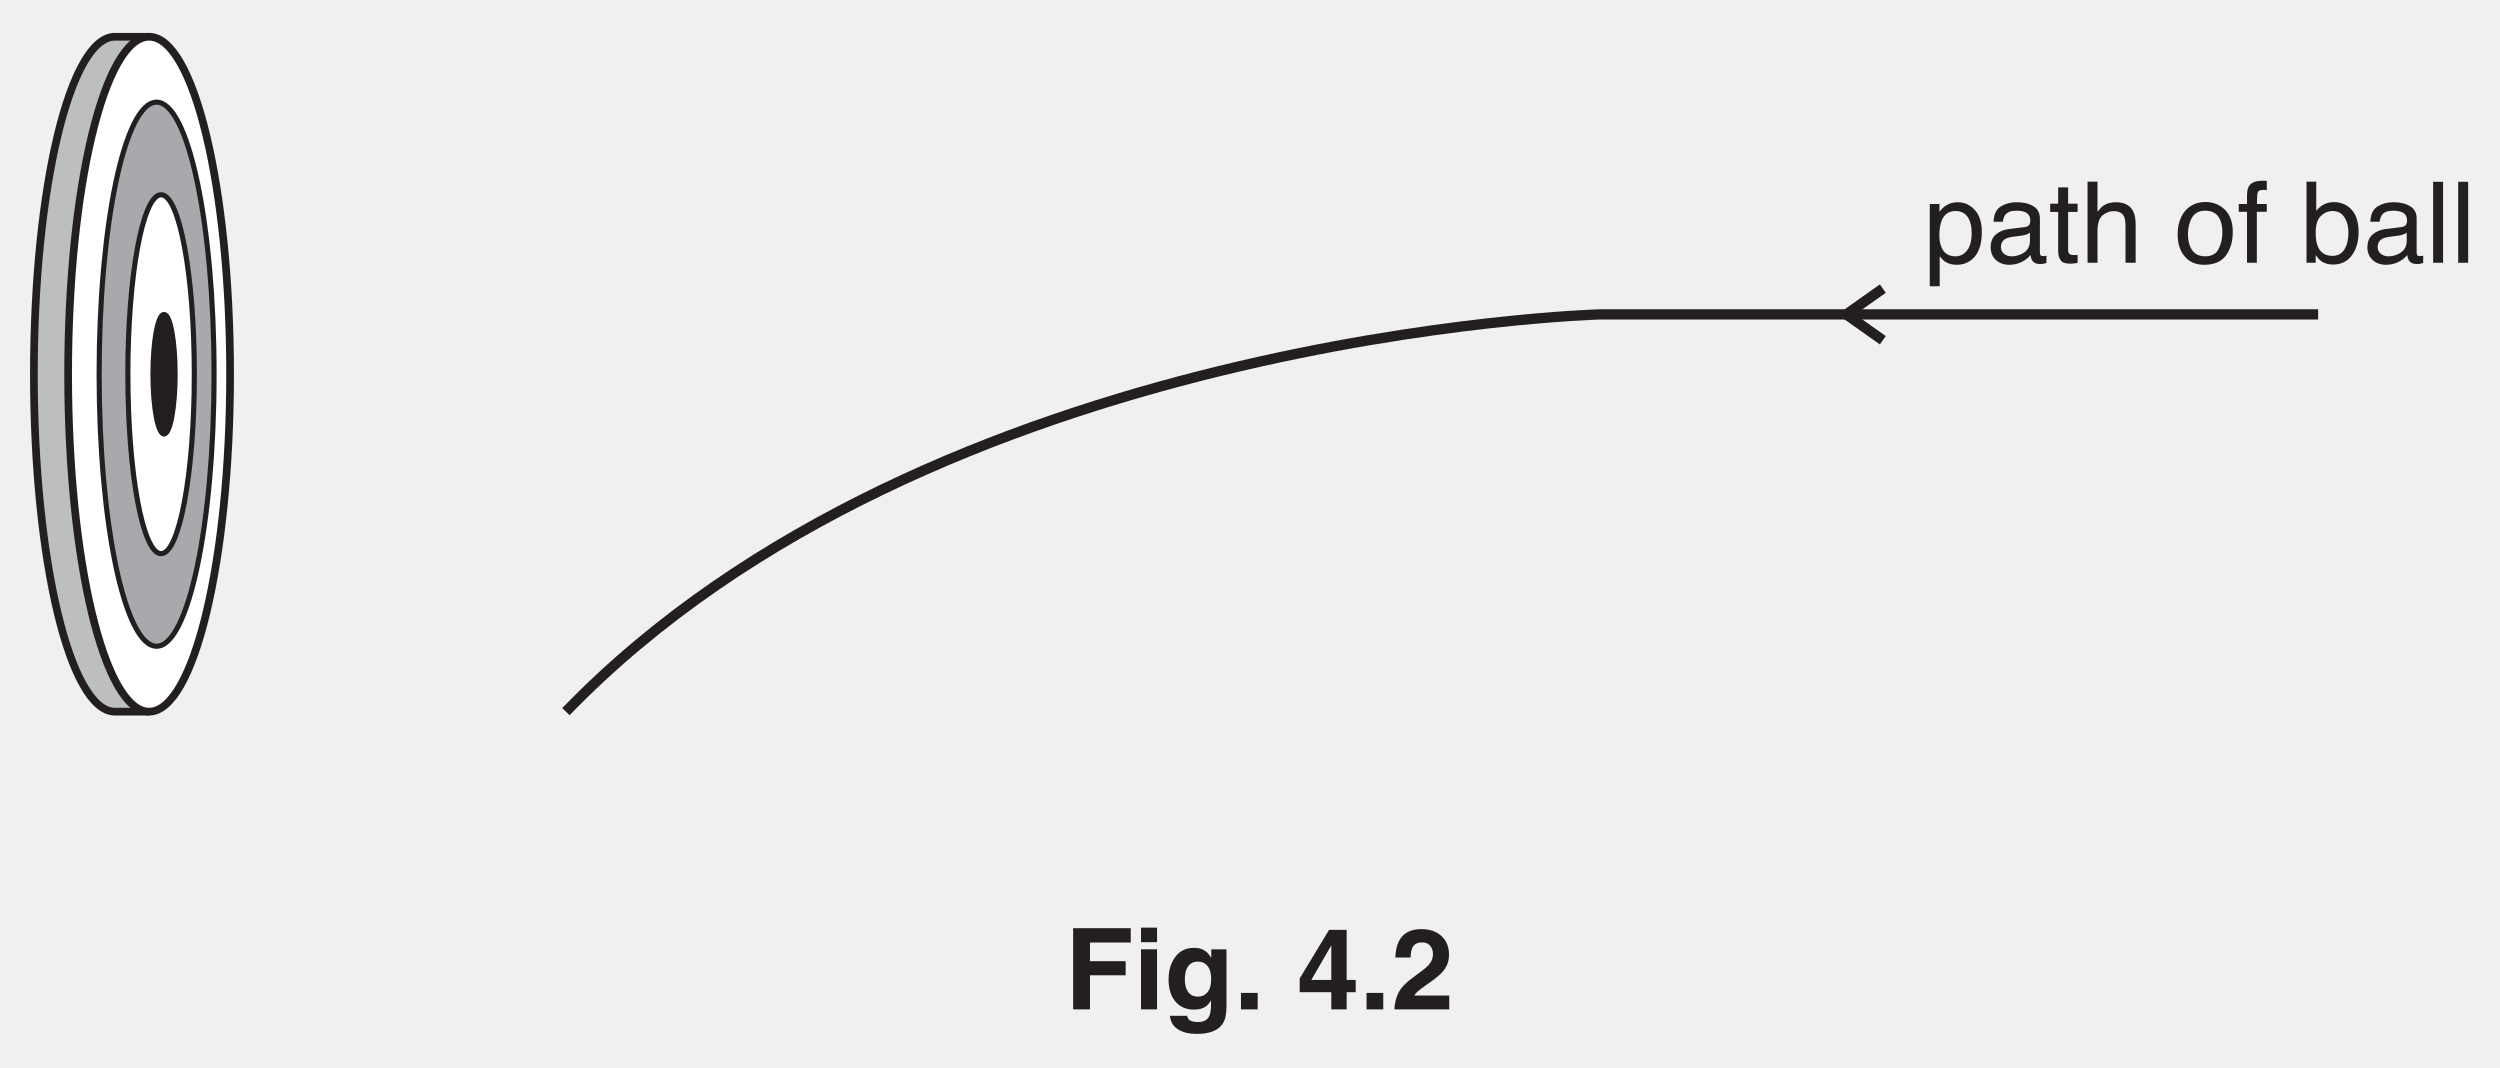
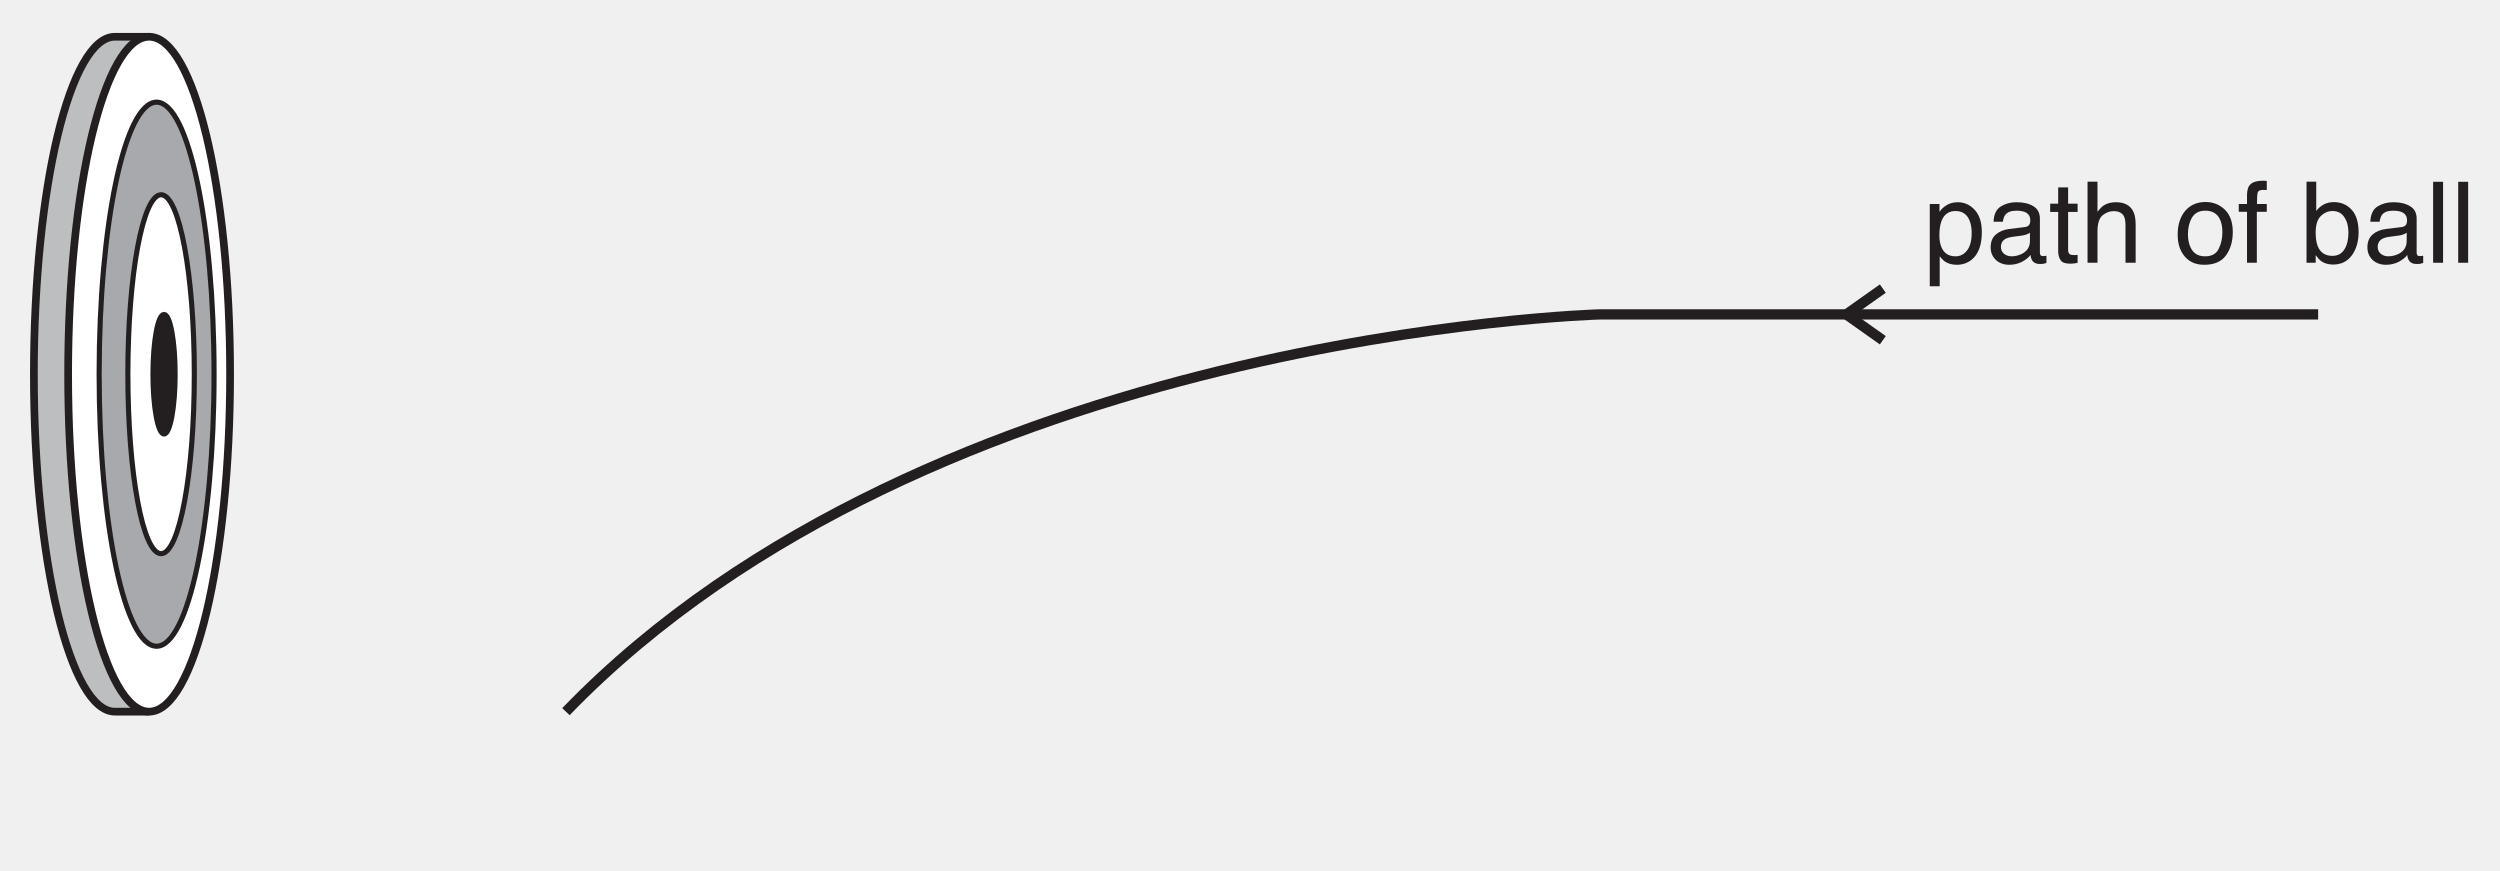
- <svg xmlns="http://www.w3.org/2000/svg" xmlns:xlink="http://www.w3.org/1999/xlink" data-id="0625_2017ON_33_q04b_fig4-2" data-width-mm="85.9" data-height-mm="36.69" data-measure="false" data-source="0625/33 ON 2017 p6" version="1.1" width="243.5" height="104" viewBox="0 0 243.5 104">
+ <svg xmlns="http://www.w3.org/2000/svg" xmlns:xlink="http://www.w3.org/1999/xlink" data-id="0625_2017ON_33_q04b_fig4-2" data-width-mm="85.9" data-height-mm="29.9" data-measure="false" data-source="0625/33 ON 2017 p6" version="1.1" width="243.5" height="84.766" viewBox="0 0 243.5 84.766">
  <defs>
    <clipPath id="clip_1">
-       <path transform="matrix(1,0,0,-1,-175,754.89)" d="M175 650.89H418.5V754.89H175Z" />
+       <path transform="matrix(1,0,0,-1,-175,754.889)" d="M175 670.123H418.5V754.89H175Z" />
    </clipPath>
    <clipPath id="clip_2">
-       <path transform="matrix(1,0,0,-1,-175,754.89)" d="M0 0H595.276V841.89H0Z" />
+       <path transform="matrix(1,0,0,-1,-175,754.889)" d="M0 0H595.276V841.89H0Z" />
    </clipPath>
    <clipPath id="clip_3">
-       <path transform="matrix(1,0,0,-1,-175,754.89)" d="M0 0H595.276V841.89H0Z" />
+       <path transform="matrix(1,0,0,-1,-175,754.889)" d="M0 0H595.276V841.89H0Z" />
    </clipPath>
    <clipPath id="clip_4">
-       <path transform="matrix(1,0,0,-1,-175,754.89)" d="M175.801 682.574H419.473V753.81H175.801Z" />
+       <path transform="matrix(1,0,0,-1,-175,754.889)" d="M175.801 682.574H419.473V753.81H175.801Z" />
    </clipPath>
    <path id="font_5_83" d="M.285 .057C.326 .057 .360 .074 .387 .109 .414 .143 .428 .195 .428 .264 .428 .306 .422 .342 .410 .372 .387 .430 .345 .458 .285 .458 .224 .458 .182 .428 .160 .367 .148 .334 .142 .292 .142 .242 .142 .202 .148 .167 .160 .139 .182 .084 .224 .057 .285 .057M.057 .520H.143V.451C.160 .475 .179 .493 .200 .506 .230 .526 .265 .536 .305 .536 .364 .536 .414 .513 .456 .467 .497 .422 .518 .357 .518 .272 .518 .158 .488 .076 .428 .027 .390-.003 .347-.018 .296-.018 .257-.018 .224-.009 .197 .007 .182 .016 .164 .033 .145 .057V-.208H.057V.520Z" />
    <path id="font_5_68" d="M.131 .139C.131 .114 .141 .094 .159 .079 .178 .064 .200 .057 .225 .057 .256 .057 .286 .064 .315 .078 .364 .102 .388 .141 .388 .195V.266C.377 .258 .364 .252 .347 .247 .330 .243 .313 .239 .297 .238L.244 .231C.212 .227 .188 .221 .172 .212 .145 .197 .131 .172 .131 .139M.344 .316C.364 .319 .378 .327 .385 .342 .389 .350 .391 .361 .391 .376 .391 .406 .380 .427 .359 .441 .337 .455 .307 .461 .267 .461 .221 .461 .189 .449 .169 .424 .159 .410 .152 .390 .148 .363H.066C.068 .427 .089 .472 .129 .498 .169 .523 .216 .536 .269 .536 .331 .536 .381 .524 .419 .500 .457 .477 .476 .441 .476 .391V.089C.476 .080 .478 .073 .482 .067 .485 .062 .493 .059 .505 .059 .509 .059 .514 .059 .519 .060 .523 .060 .529 .061 .534 .062V-.002C.520-.006 .510-.009 .503-.010 .496-.011 .486-.011 .474-.011 .443-.011 .421-.000 .408 .020 .401 .032 .395 .048 .393 .069 .375 .045 .349 .025 .315 .007 .282-.009 .245-.018 .205-.018 .156-.018 .116-.003 .086 .025 .055 .055 .040 .092 .040 .136 .040 .185 .055 .223 .085 .249 .115 .276 .155 .293 .204 .299L.344 .316M.271 .536V.536Z" />
    <path id="font_5_87" d="M.082 .667H.170V.523H.254V.450H.170V.110C.170 .092 .177 .079 .189 .073 .196 .070 .207 .068 .223 .068 .227 .068 .232 .068 .237 .068 .242 .068 .247 .069 .254 .070V0C.244-.003 .233-.005 .222-.006 .211-.008 .200-.008 .187-.008 .146-.008 .118 .001 .104 .022 .089 .043 .082 .070 .082 .104V.450H.011V.523H.082V.667Z" />
    <path id="font_5_75" d="M.064 .718H.152V.452C.173 .478 .191 .497 .208 .508 .236 .526 .272 .536 .314 .536 .390 .536 .441 .509 .468 .456 .483 .427 .490 .387 .490 .335V0H.400V.329C.400 .368 .395 .396 .385 .414 .369 .442 .339 .457 .295 .457 .259 .457 .226 .444 .196 .419 .167 .394 .152 .347 .152 .277V0H.064V.718Z" />
    <path id="font_5_3" d="" />
    <path id="font_5_82" d="M.271 .057C.330 .057 .370 .079 .391 .123 .413 .167 .424 .216 .424 .270 .424 .319 .416 .359 .400 .389 .376 .437 .333 .461 .272 .461 .219 .461 .180 .441 .155 .400 .131 .359 .119 .310 .119 .252 .119 .196 .131 .150 .155 .113 .180 .076 .218 .057 .271 .057M.275 .538C.342 .538 .399 .515 .446 .470 .492 .425 .516 .359 .516 .272 .516 .188 .495 .118 .454 .063 .413 .008 .349-.018 .263-.018 .191-.018 .134 .005 .092 .054 .049 .103 .028 .168 .028 .250 .028 .338 .051 .407 .095 .460 .140 .512 .200 .538 .275 .538M.272 .536V.536Z" />
    <path id="font_5_73" d="M.086 .602C.087 .638 .094 .665 .105 .681 .125 .711 .165 .726 .224 .726 .229 .726 .235 .726 .241 .726 .247 .725 .253 .725 .261 .724V.644C.252 .644 .245 .645 .241 .645 .237 .645 .233 .645 .229 .645 .203 .645 .187 .638 .182 .625 .176 .611 .174 .576 .174 .520H.261V.451H.173V0H.086V.451H.013V.520H.086V.602Z" />
    <path id="font_5_69" d="M.057 .718H.143V.459C.162 .484 .185 .503 .211 .517 .238 .530 .267 .537 .298 .537 .363 .537 .416 .514 .457 .469 .497 .425 .518 .359 .518 .271 .518 .188 .498 .120 .458 .065 .417 .010 .362-.016 .291-.016 .251-.016 .218-.006 .190 .012 .174 .023 .157 .042 .138 .067V0H.057V.718M.286 .061C.333 .061 .369 .080 .392 .118 .416 .155 .428 .205 .428 .267 .428 .322 .416 .367 .392 .403 .369 .439 .334 .458 .288 .458 .248 .458 .213 .443 .183 .413 .153 .384 .138 .335 .138 .267 .138 .218 .144 .178 .156 .147 .179 .090 .222 .061 .286 .061Z" />
    <path id="font_5_79" d="M.066 .717H.154V0H.066V.717Z" />
-     <path id="font_6_41" d="M.076 .719H.586V.592H.225V.427H.541V.302H.225V0H.076V.719Z" />
-     <path id="font_6_76" d="M.208 .595H.066V.724H.208V.595M.066 .532H.208V0H.066V.532Z" />
-     <path id="font_6_74" d="M.293 .113C.326 .113 .353 .125 .375 .150 .398 .175 .409 .214 .409 .268 .409 .319 .399 .357 .377 .384 .356 .410 .327 .423 .291 .423 .243 .423 .209 .400 .190 .354 .181 .330 .176 .299 .176 .263 .176 .232 .181 .205 .191 .180 .210 .135 .244 .113 .293 .113M.258 .545C.285 .545 .308 .541 .328 .533 .362 .519 .389 .493 .410 .455V.532H.545V.027C.545-.041 .534-.093 .511-.127 .471-.187 .395-.217 .282-.217 .214-.217 .159-.204 .116-.177 .073-.150 .049-.110 .044-.057H.196C.200-.074 .206-.085 .215-.093 .230-.105 .255-.112 .291-.112 .341-.112 .374-.095 .391-.062 .402-.040 .408-.004 .408 .045V.079C.394 .057 .380 .040 .365 .028 .337 .007 .301-.002 .257-.002 .188-.002 .134 .021 .093 .069 .052 .117 .032 .182 .032 .264 .032 .344 .051 .410 .091 .464 .130 .518 .186 .545 .258 .545M.303 .545V.545Z" />
-     <path id="font_6_17" d="M.062 .146H.210V0H.062V.146Z" />
-     <path id="font_6_3" d="" />
-     <path id="font_6_23" d="M.522 .152H.442V0H.306V.152H.026V.274L.286 .704H.442V.261H.522V.152M.306 .261V.567L.129 .261H.306Z" />
-     <path id="font_6_21" d="M.031 0C.032 .050 .043 .097 .063 .139 .083 .186 .130 .236 .204 .289 .268 .335 .310 .368 .329 .388 .358 .418 .372 .452 .372 .489 .372 .519 .364 .544 .347 .564 .331 .583 .307 .593 .276 .593 .234 .593 .205 .578 .189 .546 .181 .528 .175 .499 .174 .459H.039C.041 .520 .052 .568 .071 .605 .108 .676 .174 .711 .269 .711 .344 .711 .403 .691 .448 .649 .492 .608 .514 .553 .514 .484 .514 .432 .499 .385 .467 .345 .447 .318 .413 .288 .366 .254L.311 .215C.276 .190 .252 .172 .239 .161 .226 .150 .215 .137 .207 .123H.516V0H.031Z" />
  </defs>
  <g clip-path="url(#clip_1)">
    <g clip-path="url(#clip_2)">
      <g clip-path="url(#clip_3)" />
      <g clip-path="url(#clip_4)">
        <path transform="matrix(1,0,0,-1,14.524,3.580)" d="M0 0H-3.334C-7.691 0-11.223-14.715-11.223-32.868-11.223-51.02-7.691-65.735-3.334-65.735H0" fill="#bcbec0" />
        <path transform="matrix(1,0,0,-1,14.524,3.580)" stroke-width=".75" stroke-linecap="butt" stroke-miterlimit="4" stroke-linejoin="miter" fill="none" stroke="#231f20" d="M0 0H-3.334C-7.691 0-11.223-14.715-11.223-32.868-11.223-51.02-7.691-65.735-3.334-65.735H0" />
        <path transform="matrix(1,0,0,-1,6.636,36.448)" d="M0 0C0-18.152 3.531-32.867 7.889-32.867 12.245-32.867 15.776-18.152 15.776 0 15.776 18.152 12.245 32.868 7.889 32.868 3.531 32.868 0 18.152 0 0" fill="#ffffff" />
        <path transform="matrix(1,0,0,-1,6.636,36.448)" stroke-width=".75" stroke-linecap="butt" stroke-miterlimit="4" stroke-linejoin="miter" fill="none" stroke="#231f20" d="M0 0C0-18.152 3.531-32.867 7.889-32.867 12.245-32.867 15.776-18.152 15.776 0 15.776 18.152 12.245 32.868 7.889 32.868 3.531 32.868 0 18.152 0 0Z" />
        <path transform="matrix(1,0,0,-1,12.454,36.448)" d="M0 0C0-9.653 1.448-17.479 3.236-17.479 5.024-17.479 6.473-9.653 6.473 0 6.473 9.654 5.024 17.48 3.236 17.48 1.448 17.48 0 9.654 0 0M2.799 26.496C5.89 26.496 8.395 14.633 8.395 0 8.395-14.632 5.89-26.495 2.799-26.495-.293-26.495-2.798-14.632-2.798 0-2.798 14.633-.293 26.496 2.799 26.496" fill="#a7a9ac" />
        <path transform="matrix(1,0,0,-1,12.454,36.448)" stroke-width=".5" stroke-linecap="butt" stroke-miterlimit="4" stroke-linejoin="miter" fill="none" stroke="#231f20" d="M0 0C0-9.653 1.448-17.479 3.236-17.479 5.024-17.479 6.473-9.653 6.473 0 6.473 9.654 5.024 17.48 3.236 17.48 1.448 17.48 0 9.654 0 0ZM2.799 26.496C5.89 26.496 8.395 14.633 8.395 0 8.395-14.632 5.89-26.495 2.799-26.495-.293-26.495-2.798-14.632-2.798 0-2.798 14.633-.293 26.496 2.799 26.496Z" />
        <path transform="matrix(1,0,0,-1,14.900,36.448)" d="M0 0C0-3.216 .482-5.823 1.078-5.823 1.674-5.823 2.156-3.216 2.156 0 2.156 3.216 1.674 5.823 1.078 5.823 .482 5.823 0 3.216 0 0" fill="#231f20" />
        <path transform="matrix(1,0,0,-1,14.900,36.448)" stroke-width=".5" stroke-linecap="butt" stroke-miterlimit="4" stroke-linejoin="miter" fill="none" stroke="#231f20" d="M0 0C0-3.216 .482-5.823 1.078-5.823 1.674-5.823 2.156-3.216 2.156 0 2.156 3.216 1.674 5.823 1.078 5.823 .482 5.823 0 3.216 0 0Z" />
        <path transform="matrix(1,0,0,-1,225.787,30.624)" stroke-width="1" stroke-linecap="butt" stroke-miterlimit="4" stroke-linejoin="miter" fill="none" stroke="#231f20" d="M0 0H-70C-70 0-135-1.785-170.667-38.691" />
        <path transform="matrix(1,0,0,-1,183.387,28.109)" stroke-width="1" stroke-linecap="butt" stroke-miterlimit="4" stroke-linejoin="miter" fill="none" stroke="#231f20" d="M0 0-3.557-2.515 0-5.03" />
      </g>
      <use data-text="p" xlink:href="#font_5_83" transform="matrix(11,0,0,-11,187.333,25.592)" fill="#231f20" />
      <use data-text="a" xlink:href="#font_5_68" transform="matrix(11,0,0,-11,193.449,25.592)" fill="#231f20" />
      <use data-text="t" xlink:href="#font_5_87" transform="matrix(11,0,0,-11,199.565,25.592)" fill="#231f20" />
      <use data-text="h" xlink:href="#font_5_75" transform="matrix(11,0,0,-11,202.623,25.592)" fill="#231f20" />
      <use data-text="o" xlink:href="#font_5_82" transform="matrix(11,0,0,-11,211.797,25.592)" fill="#231f20" />
      <use data-text="f" xlink:href="#font_5_73" transform="matrix(11,0,0,-11,217.913,25.592)" fill="#231f20" />
      <use data-text="b" xlink:href="#font_5_69" transform="matrix(11,0,0,-11,224.029,25.592)" fill="#231f20" />
      <use data-text="a" xlink:href="#font_5_68" transform="matrix(11,0,0,-11,230.145,25.592)" fill="#231f20" />
      <use data-text="l" xlink:href="#font_5_79" transform="matrix(11,0,0,-11,236.261,25.592)" fill="#231f20" />
      <use data-text="l" xlink:href="#font_5_79" transform="matrix(11,0,0,-11,238.703,25.592)" fill="#231f20" />
-       <use data-text="F" xlink:href="#font_6_41" transform="matrix(11,0,0,-11,103.688,98.315)" fill="#231f20" />
-       <use data-text="i" xlink:href="#font_6_76" transform="matrix(11,0,0,-11,110.409,98.315)" fill="#231f20" />
-       <use data-text="g" xlink:href="#font_6_74" transform="matrix(11,0,0,-11,113.467,98.315)" fill="#231f20" />
-       <use data-text="." xlink:href="#font_6_17" transform="matrix(11,0,0,-11,120.188,98.315)" fill="#231f20" />
-       <use data-text="4" xlink:href="#font_6_23" transform="matrix(11,0,0,-11,126.304,98.315)" fill="#231f20" />
-       <use data-text="." xlink:href="#font_6_17" transform="matrix(11,0,0,-11,132.420,98.315)" fill="#231f20" />
-       <use data-text="2" xlink:href="#font_6_21" transform="matrix(11,0,0,-11,135.478,98.315)" fill="#231f20" />
    </g>
  </g>
</svg>
